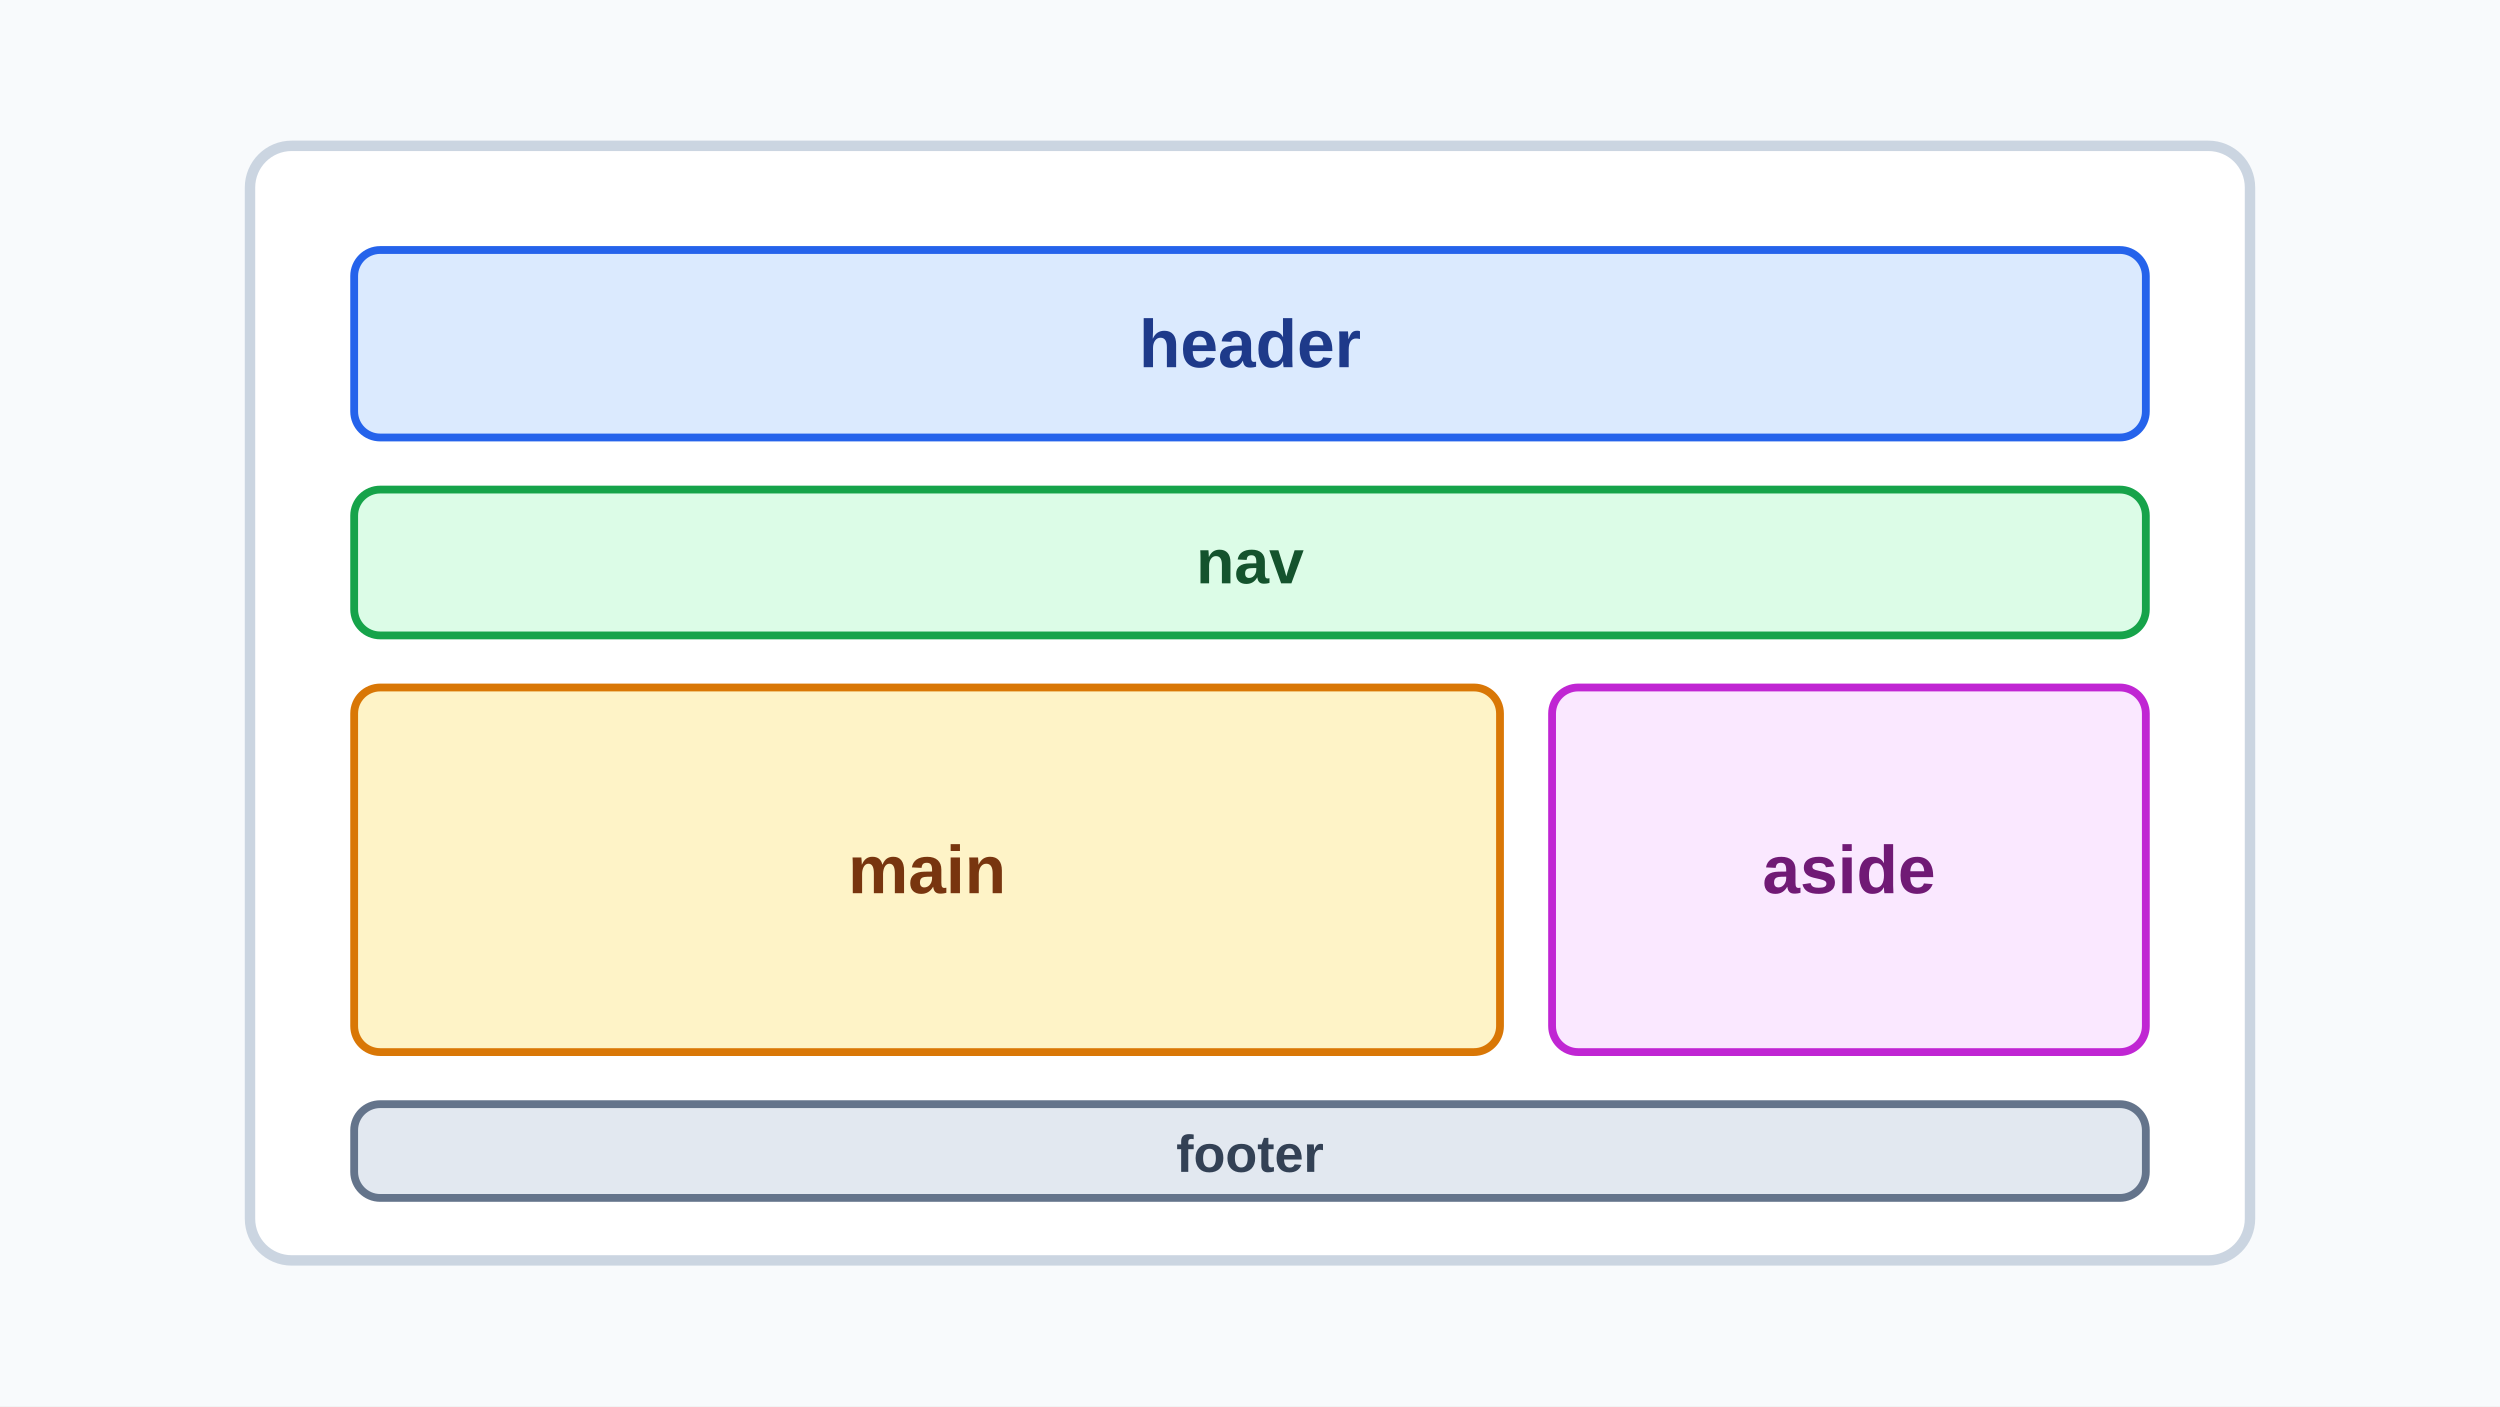
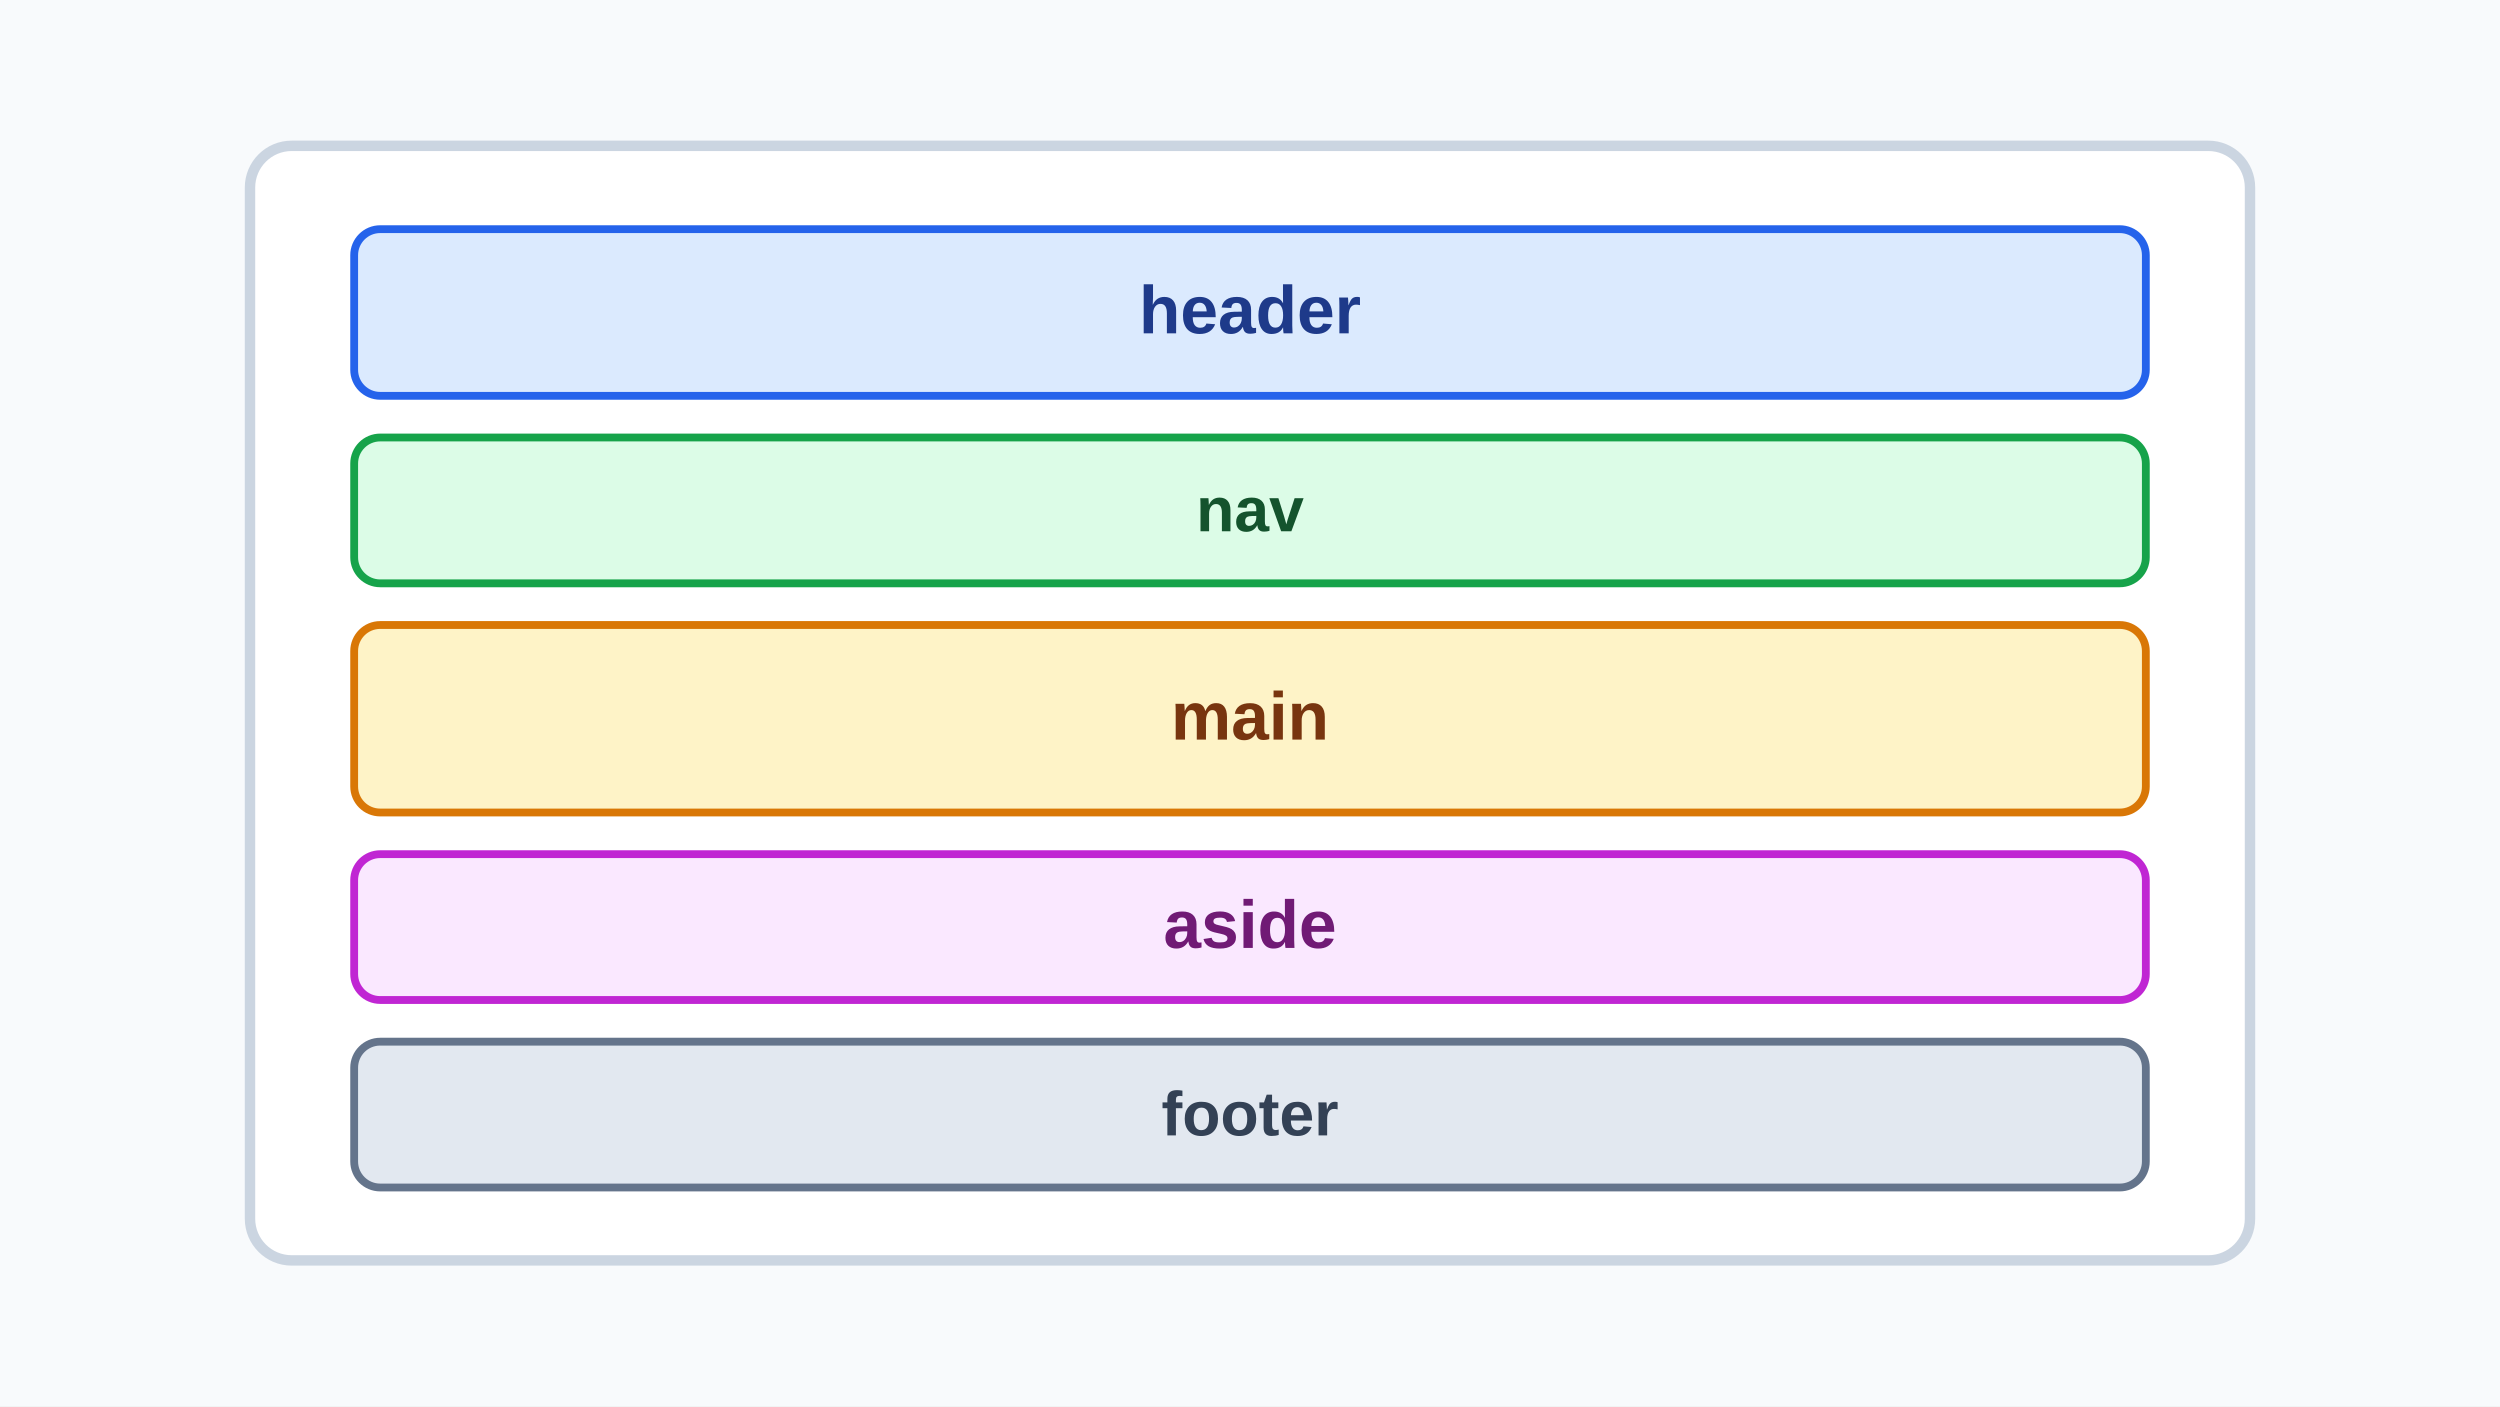
<svg xmlns="http://www.w3.org/2000/svg" width="960" height="540" viewBox="0 0 960 540" role="img" aria-labelledby="title desc">
  <rect width="960" height="540" fill="#f8fafc" />
  <rect x="96" y="56" width="768" height="428" rx="16" fill="#ffffff" stroke="#cbd5e1" stroke-width="4" />
-   <rect x="136" y="96" width="688" height="72" rx="10" fill="#dbeafe" stroke="#2563eb" stroke-width="3" />
-   <text x="480" y="141" fill="#1e3a8a" font-family="Arial, sans-serif" font-size="26" font-weight="700" text-anchor="middle">header</text>
-   <rect x="136" y="188" width="688" height="56" rx="10" fill="#dcfce7" stroke="#16a34a" stroke-width="3" />
-   <text x="480" y="224" fill="#14532d" font-family="Arial, sans-serif" font-size="24" font-weight="700" text-anchor="middle">nav</text>
-   <rect x="136" y="264" width="440" height="140" rx="10" fill="#fef3c7" stroke="#d97706" stroke-width="3" />
-   <text x="356" y="343" fill="#78350f" font-family="Arial, sans-serif" font-size="26" font-weight="700" text-anchor="middle">main</text>
-   <rect x="596" y="264" width="228" height="140" rx="10" fill="#fae8ff" stroke="#c026d3" stroke-width="3" />
-   <text x="710" y="343" fill="#701a75" font-family="Arial, sans-serif" font-size="26" font-weight="700" text-anchor="middle">aside</text>
-   <rect x="136" y="424" width="688" height="36" rx="10" fill="#e2e8f0" stroke="#64748b" stroke-width="3" />
-   <text x="480" y="450" fill="#334155" font-family="Arial, sans-serif" font-size="20" font-weight="700" text-anchor="middle">footer</text>
+   <rect x="136" y="88" width="688" height="64" rx="10" fill="#dbeafe" stroke="#2563eb" stroke-width="3" />
+   <text x="480" y="128" fill="#1e3a8a" font-family="Arial, sans-serif" font-size="26" font-weight="700" text-anchor="middle">header</text>
+   <rect x="136" y="168" width="688" height="56" rx="10" fill="#dcfce7" stroke="#16a34a" stroke-width="3" />
+   <text x="480" y="204" fill="#14532d" font-family="Arial, sans-serif" font-size="24" font-weight="700" text-anchor="middle">nav</text>
+   <rect x="136" y="240" width="688" height="72" rx="10" fill="#fef3c7" stroke="#d97706" stroke-width="3" />
+   <text x="480" y="284" fill="#78350f" font-family="Arial, sans-serif" font-size="26" font-weight="700" text-anchor="middle">main</text>
+   <rect x="136" y="328" width="688" height="56" rx="10" fill="#fae8ff" stroke="#c026d3" stroke-width="3" />
+   <text x="480" y="364" fill="#701a75" font-family="Arial, sans-serif" font-size="26" font-weight="700" text-anchor="middle">aside</text>
+   <rect x="136" y="400" width="688" height="56" rx="10" fill="#e2e8f0" stroke="#64748b" stroke-width="3" />
+   <text x="480" y="436" fill="#334155" font-family="Arial, sans-serif" font-size="24" font-weight="700" text-anchor="middle">footer</text>
</svg>
